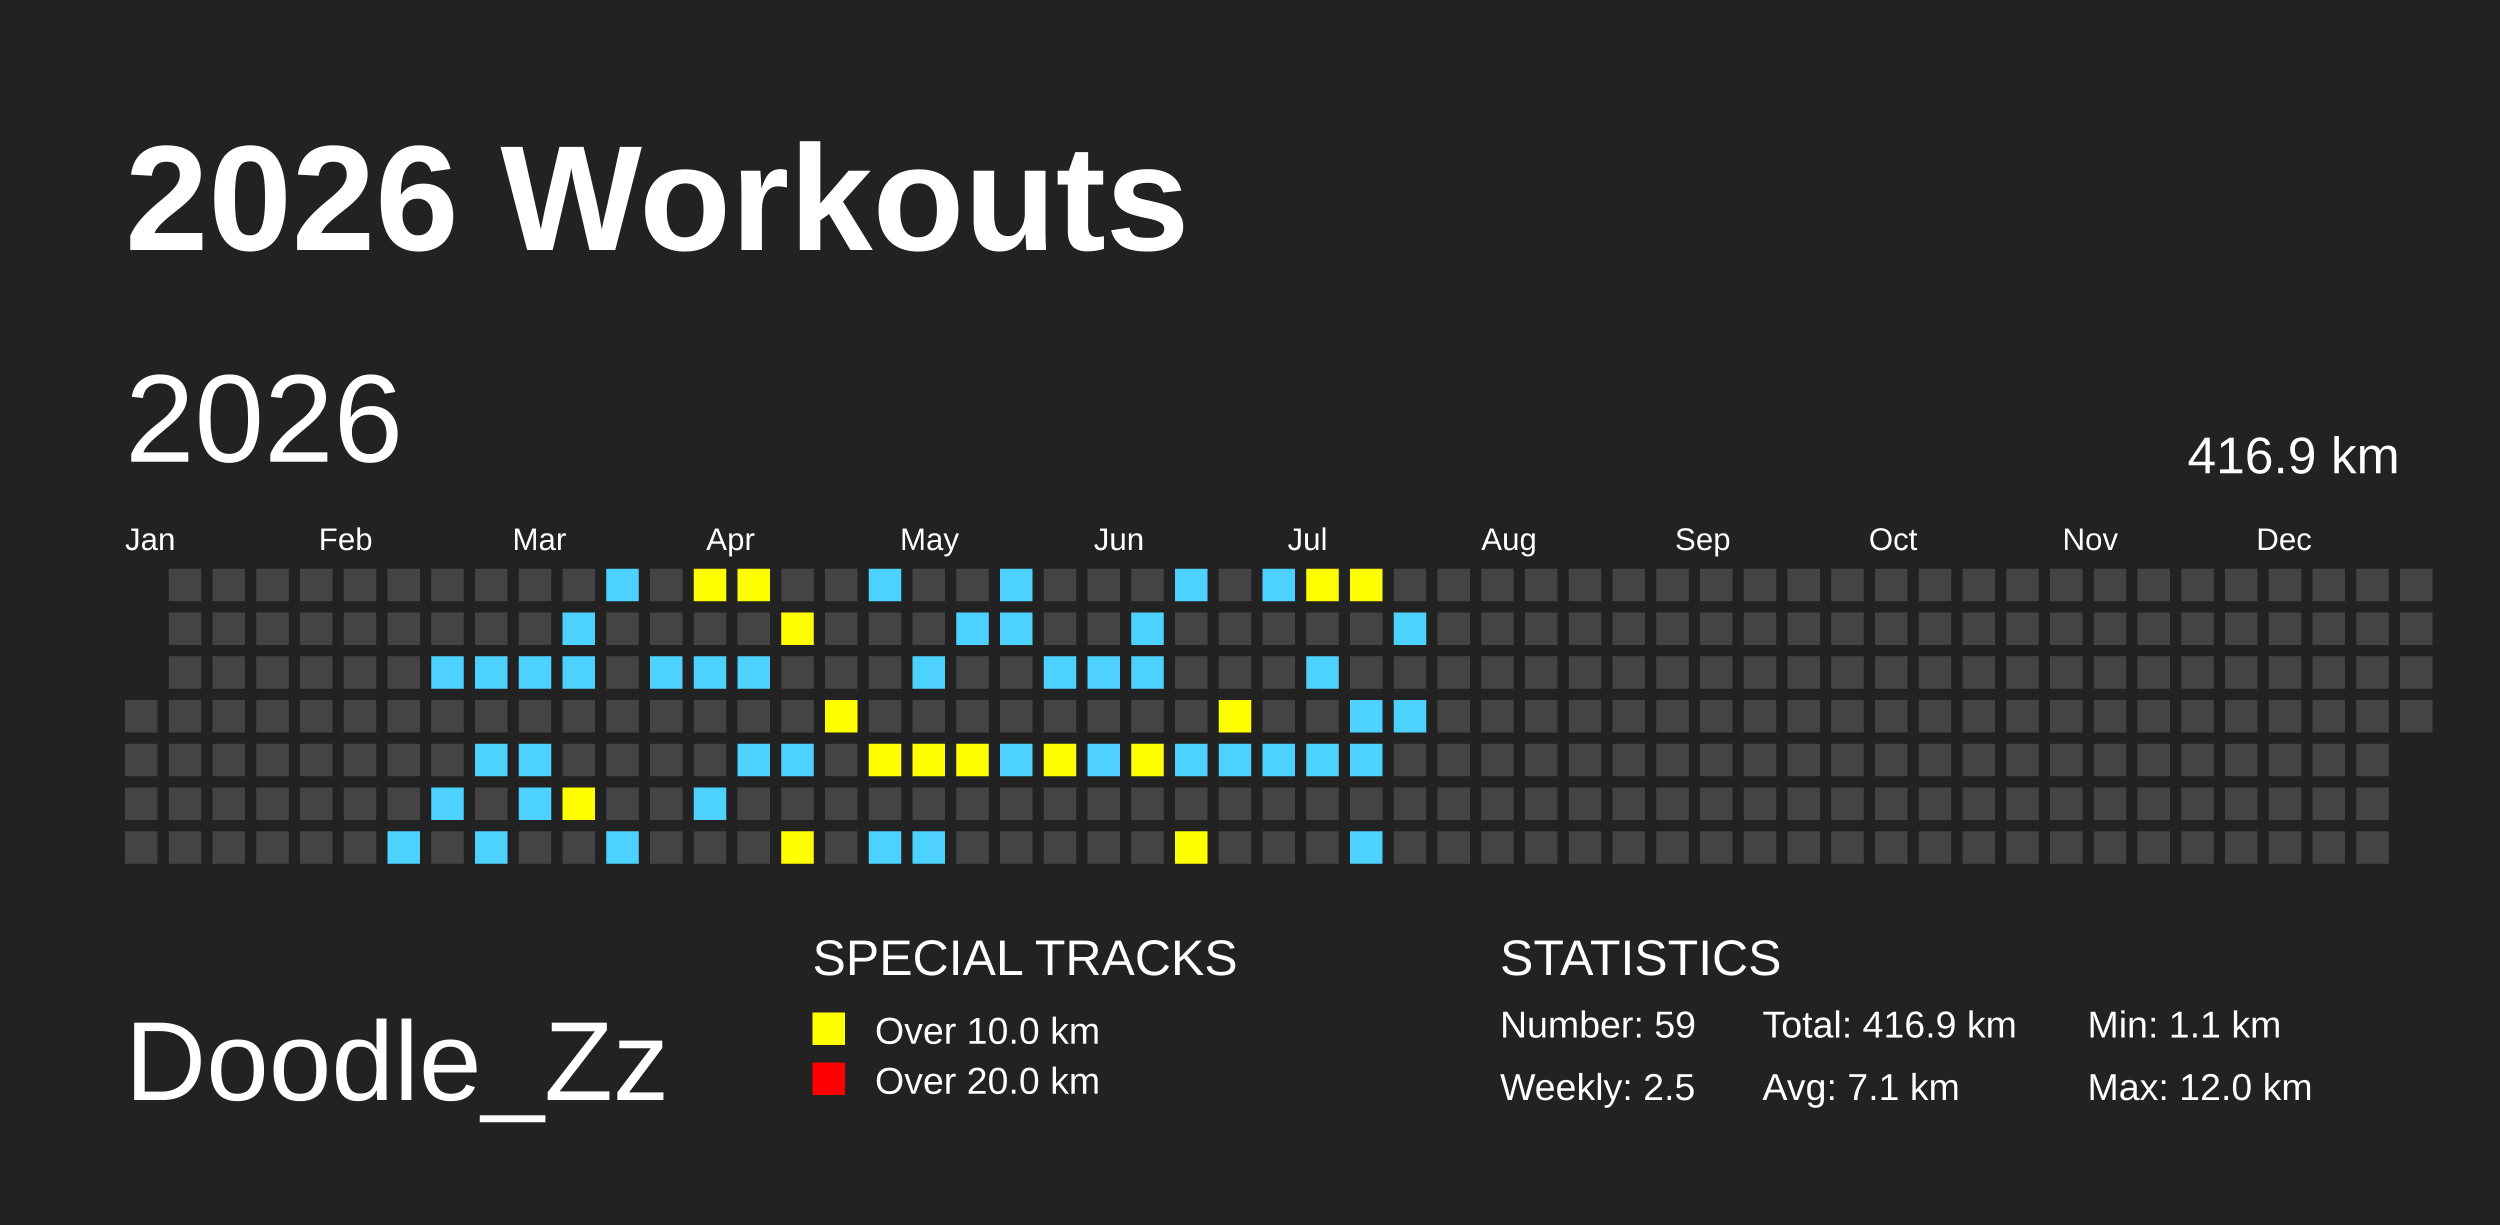
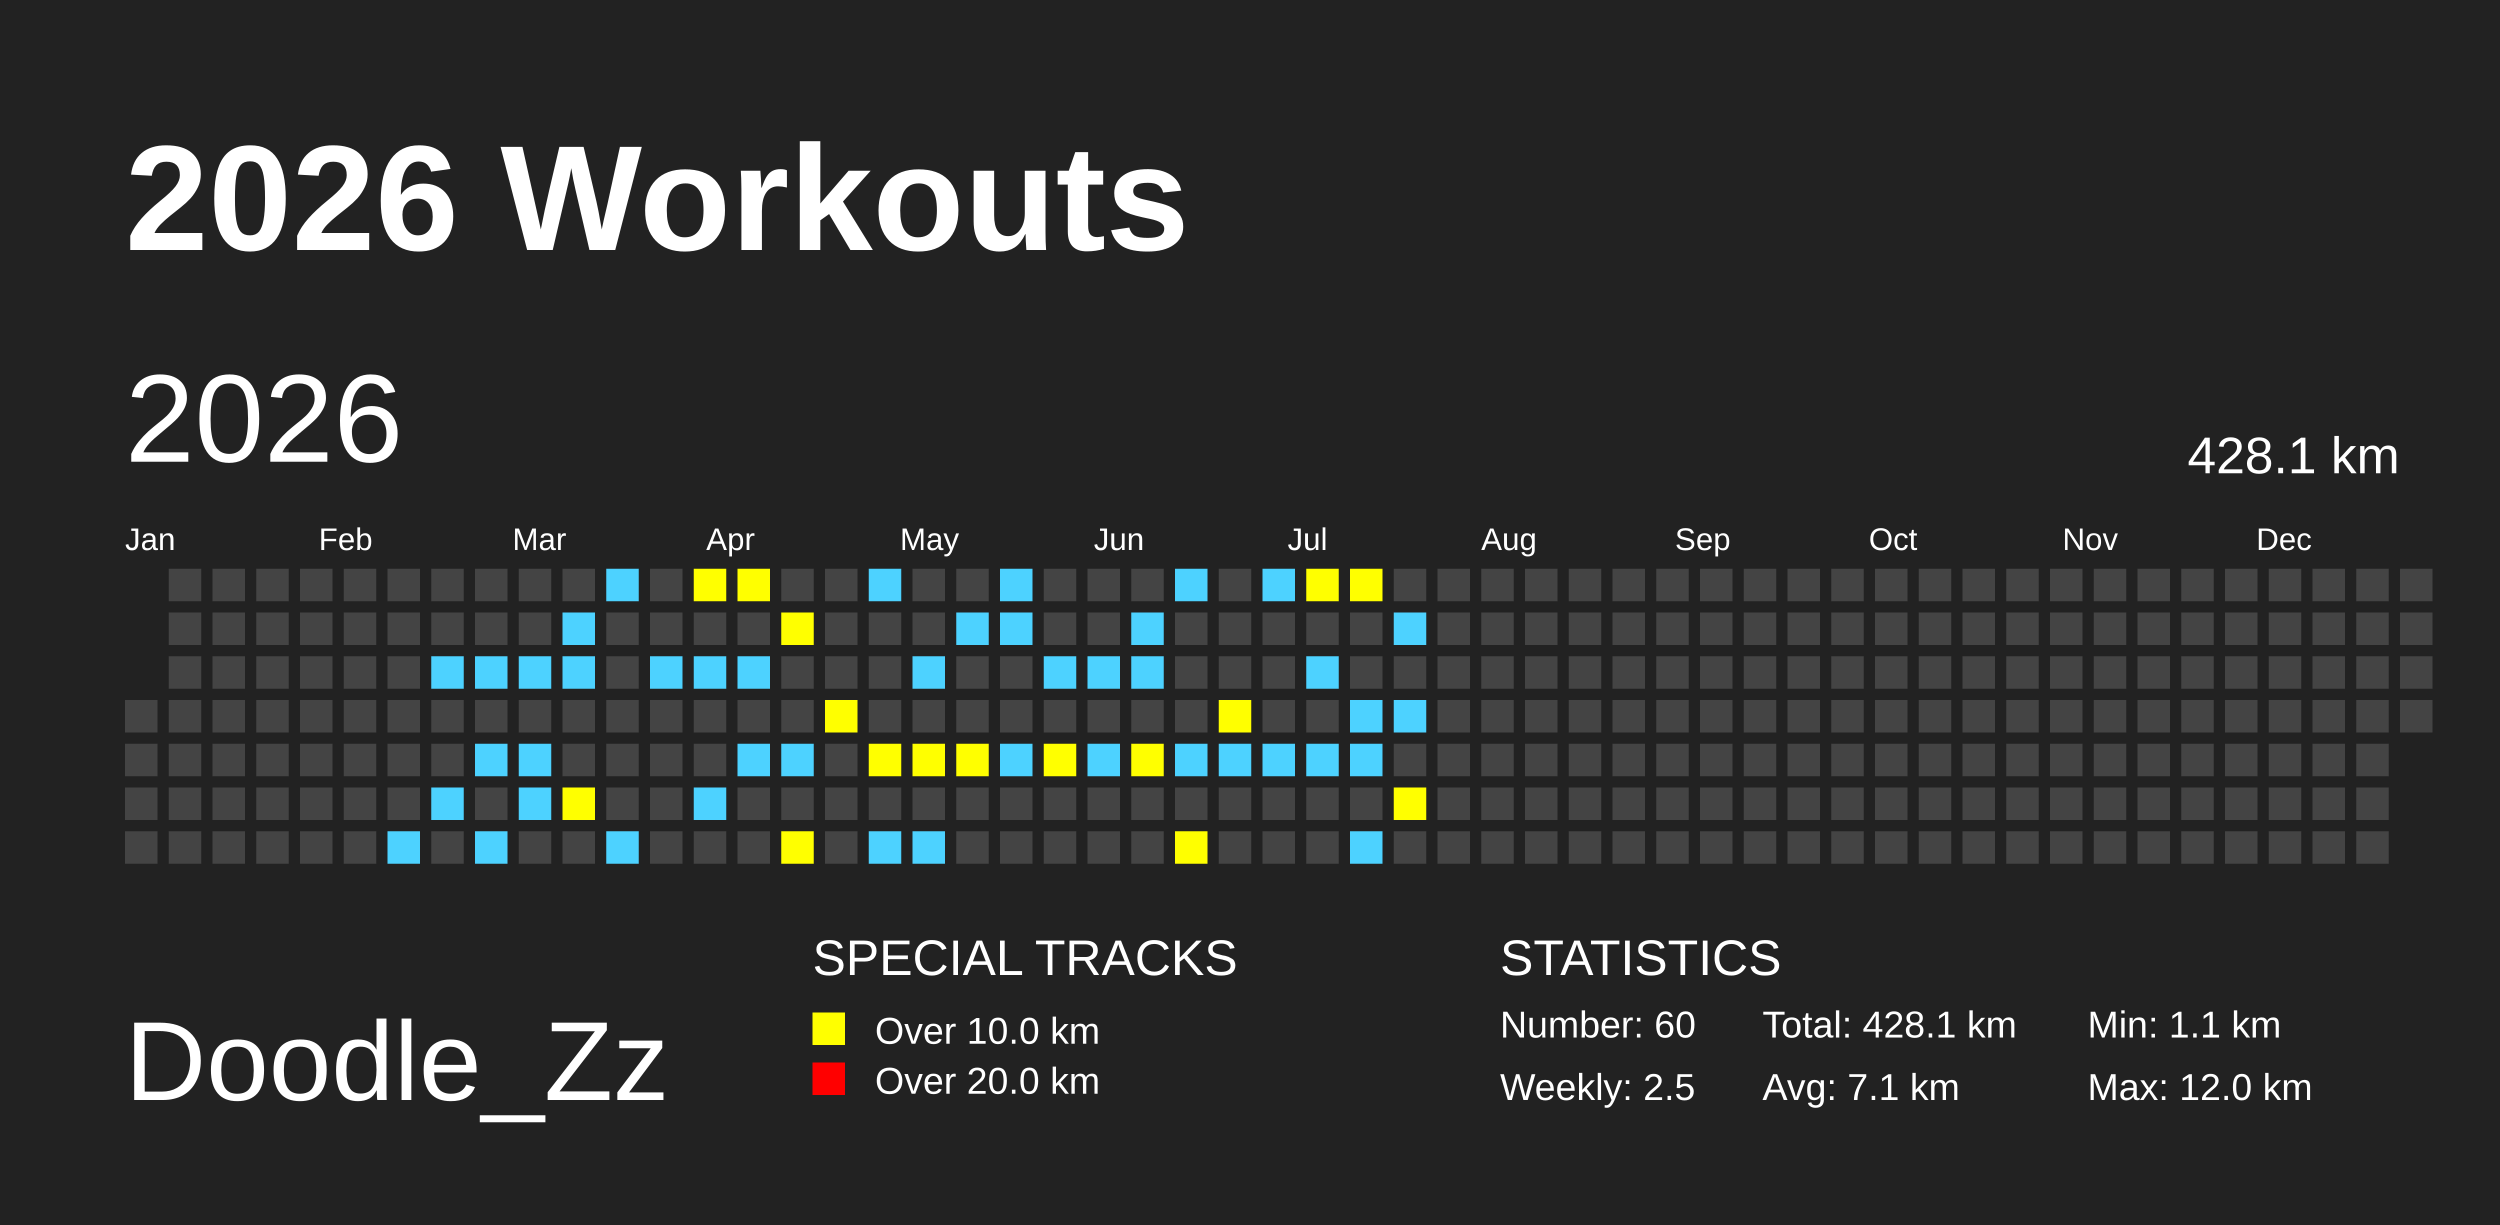
<svg xmlns="http://www.w3.org/2000/svg" baseProfile="full" height="98mm" version="1.1" viewBox="0,0,200,98" width="200mm">
  <defs>
    <pattern height="2" id="indoor-stripe" patternUnits="userSpaceOnUse" width="2">
      <line stroke="white" stroke-opacity="0.45" stroke-width="0.5" x1="0" x2="2" y1="2" y2="0" />
    </pattern>
  </defs>
  <rect fill="#222222" height="98" width="200" x="0" y="0" />
  <text fill="#FFFFFF" style="font-size:12px; font-family:Arial; font-weight:bold;" x="10" y="20">2026 Workouts</text>
  <text fill="#FFFFFF" style="font-size:9px; font-family:Arial" x="10" y="88">Doodle_Zz</text>
  <text fill="#FFFFFF" style="font-size:4px; font-family:Arial" x="65" y="78">SPECIAL TRACKS</text>
  <rect fill="yellow" height="2.6" width="2.6" x="65" y="81" />
  <text fill="#FFFFFF" style="font-size:3px; font-family:Arial" x="70" y="83.5">Over 10.0 km</text>
  <rect fill="red" height="2.6" width="2.6" x="65" y="85" />
  <text fill="#FFFFFF" style="font-size:3px; font-family:Arial" x="70" y="87.5">Over 20.0 km</text>
  <text fill="#FFFFFF" style="font-size:4px; font-family:Arial" x="120" y="78">STATISTICS</text>
-   <text fill="#FFFFFF" style="font-size:3px; font-family:Arial" x="120" y="83">Number: 59</text>
+   <text fill="#FFFFFF" style="font-size:3px; font-family:Arial" x="120" y="83">Number: 60</text>
  <text fill="#FFFFFF" style="font-size:3px; font-family:Arial" x="120" y="88">Weekly: 2.5</text>
-   <text fill="#FFFFFF" style="font-size:3px; font-family:Arial" x="141" y="83">Total: 416.9 km</text>
+   <text fill="#FFFFFF" style="font-size:3px; font-family:Arial" x="141" y="83">Total: 428.1 km</text>
  <text fill="#FFFFFF" style="font-size:3px; font-family:Arial" x="141" y="88">Avg: 7.1 km</text>
  <text fill="#FFFFFF" style="font-size:3px; font-family:Arial" x="167" y="83">Min: 1.1 km</text>
  <text fill="#FFFFFF" style="font-size:3px; font-family:Arial" x="167" y="88">Max: 12.0 km</text>
  <text dominant-baseline="hanging" fill="#FFFFFF" style="font-size:10.0px; font-family:Arial;" x="10" y="30">2026</text>
-   <text dominant-baseline="hanging" fill="#FFFFFF" style="font-size:4.125px; font-family:Arial;" x="175" y="35">416.9 km</text>
+   <text dominant-baseline="hanging" fill="#FFFFFF" style="font-size:4.125px; font-family:Arial;" x="175" y="35">428.1 km</text>
  <text fill="#FFFFFF" style="font-size:2.5px; font-family:Arial" x="10.0" y="44">Jan</text>
  <text fill="#FFFFFF" style="font-size:2.5px; font-family:Arial" x="25.5" y="44">Feb</text>
  <text fill="#FFFFFF" style="font-size:2.5px; font-family:Arial" x="41.0" y="44">Mar</text>
  <text fill="#FFFFFF" style="font-size:2.5px; font-family:Arial" x="56.5" y="44">Apr</text>
  <text fill="#FFFFFF" style="font-size:2.5px; font-family:Arial" x="72.0" y="44">May</text>
  <text fill="#FFFFFF" style="font-size:2.5px; font-family:Arial" x="87.5" y="44">Jun</text>
  <text fill="#FFFFFF" style="font-size:2.5px; font-family:Arial" x="103.0" y="44">Jul</text>
  <text fill="#FFFFFF" style="font-size:2.5px; font-family:Arial" x="118.5" y="44">Aug</text>
  <text fill="#FFFFFF" style="font-size:2.5px; font-family:Arial" x="134.0" y="44">Sep</text>
  <text fill="#FFFFFF" style="font-size:2.5px; font-family:Arial" x="149.5" y="44">Oct</text>
  <text fill="#FFFFFF" style="font-size:2.5px; font-family:Arial" x="165.0" y="44">Nov</text>
  <text fill="#FFFFFF" style="font-size:2.5px; font-family:Arial" x="180.5" y="44">Dec</text>
  <rect fill="#444444" height="2.6" width="2.6" x="10.0" y="56.0" />
  <rect fill="#444444" height="2.6" width="2.6" x="10.0" y="59.5" />
  <rect fill="#444444" height="2.6" width="2.6" x="10.0" y="63.0" />
  <rect fill="#444444" height="2.6" width="2.6" x="10.0" y="66.5" />
  <rect fill="#444444" height="2.6" width="2.6" x="13.5" y="45.5" />
  <rect fill="#444444" height="2.6" width="2.6" x="13.5" y="49.0" />
  <rect fill="#444444" height="2.6" width="2.6" x="13.5" y="52.5" />
  <rect fill="#444444" height="2.6" width="2.6" x="13.5" y="56.0" />
  <rect fill="#444444" height="2.6" width="2.6" x="13.5" y="59.5" />
  <rect fill="#444444" height="2.6" width="2.6" x="13.5" y="63.0" />
  <rect fill="#444444" height="2.6" width="2.6" x="13.5" y="66.5" />
  <rect fill="#444444" height="2.6" width="2.6" x="17.0" y="45.5" />
  <rect fill="#444444" height="2.6" width="2.6" x="17.0" y="49.0" />
  <rect fill="#444444" height="2.6" width="2.6" x="17.0" y="52.5" />
  <rect fill="#444444" height="2.6" width="2.6" x="17.0" y="56.0" />
  <rect fill="#444444" height="2.6" width="2.6" x="17.0" y="59.5" />
  <rect fill="#444444" height="2.6" width="2.6" x="17.0" y="63.0" />
  <rect fill="#444444" height="2.6" width="2.6" x="17.0" y="66.5" />
  <rect fill="#444444" height="2.6" width="2.6" x="20.5" y="45.5" />
  <rect fill="#444444" height="2.6" width="2.6" x="20.5" y="49.0" />
  <rect fill="#444444" height="2.6" width="2.6" x="20.5" y="52.5" />
  <rect fill="#444444" height="2.6" width="2.6" x="20.5" y="56.0" />
  <rect fill="#444444" height="2.6" width="2.6" x="20.5" y="59.5" />
  <rect fill="#444444" height="2.6" width="2.6" x="20.5" y="63.0" />
  <rect fill="#444444" height="2.6" width="2.6" x="20.5" y="66.5" />
  <rect fill="#444444" height="2.6" width="2.6" x="24.0" y="45.5" />
  <rect fill="#444444" height="2.6" width="2.6" x="24.0" y="49.0" />
  <rect fill="#444444" height="2.6" width="2.6" x="24.0" y="52.5" />
  <rect fill="#444444" height="2.6" width="2.6" x="24.0" y="56.0" />
  <rect fill="#444444" height="2.6" width="2.6" x="24.0" y="59.5" />
  <rect fill="#444444" height="2.6" width="2.6" x="24.0" y="63.0" />
  <rect fill="#444444" height="2.6" width="2.6" x="24.0" y="66.5" />
  <rect fill="#444444" height="2.6" width="2.6" x="27.5" y="45.5" />
  <rect fill="#444444" height="2.6" width="2.6" x="27.5" y="49.0" />
  <rect fill="#444444" height="2.6" width="2.6" x="27.5" y="52.5" />
  <rect fill="#444444" height="2.6" width="2.6" x="27.5" y="56.0" />
  <rect fill="#444444" height="2.6" width="2.6" x="27.5" y="59.5" />
  <rect fill="#444444" height="2.6" width="2.6" x="27.5" y="63.0" />
  <rect fill="#444444" height="2.6" width="2.6" x="27.5" y="66.5" />
  <rect fill="#444444" height="2.6" width="2.6" x="31.0" y="45.5" />
  <rect fill="#444444" height="2.6" width="2.6" x="31.0" y="49.0" />
  <rect fill="#444444" height="2.6" width="2.6" x="31.0" y="52.5" />
  <rect fill="#444444" height="2.6" width="2.6" x="31.0" y="56.0" />
  <rect fill="#444444" height="2.6" width="2.6" x="31.0" y="59.5" />
  <rect fill="#444444" height="2.6" width="2.6" x="31.0" y="63.0" />
  <rect fill="#4DD2FF" height="2.6" width="2.6" x="31.0" y="66.5" />
  <rect fill="#444444" height="2.6" width="2.6" x="34.5" y="45.5" />
  <rect fill="#444444" height="2.6" width="2.6" x="34.5" y="49.0" />
  <rect fill="#4DD2FF" height="2.6" width="2.6" x="34.5" y="52.5" />
  <rect fill="#444444" height="2.6" width="2.6" x="34.5" y="56.0" />
  <rect fill="#444444" height="2.6" width="2.6" x="34.5" y="59.5" />
  <rect fill="#4DD2FF" height="2.6" width="2.6" x="34.5" y="63.0" />
  <rect fill="#444444" height="2.6" width="2.6" x="34.5" y="66.5" />
  <rect fill="#444444" height="2.6" width="2.6" x="38.0" y="45.5" />
  <rect fill="#444444" height="2.6" width="2.6" x="38.0" y="49.0" />
  <rect fill="#4DD2FF" height="2.6" width="2.6" x="38.0" y="52.5" />
  <rect fill="#444444" height="2.6" width="2.6" x="38.0" y="56.0" />
  <rect fill="#4DD2FF" height="2.6" width="2.6" x="38.0" y="59.5" />
  <rect fill="#444444" height="2.6" width="2.6" x="38.0" y="63.0" />
  <rect fill="#4DD2FF" height="2.6" width="2.6" x="38.0" y="66.5" />
  <rect fill="#444444" height="2.6" width="2.6" x="41.5" y="45.5" />
  <rect fill="#444444" height="2.6" width="2.6" x="41.5" y="49.0" />
  <rect fill="#4DD2FF" height="2.6" width="2.6" x="41.5" y="52.5" />
  <rect fill="#444444" height="2.6" width="2.6" x="41.5" y="56.0" />
  <rect fill="#4DD2FF" height="2.6" width="2.6" x="41.5" y="59.5" />
  <rect fill="#4DD2FF" height="2.6" width="2.6" x="41.5" y="63.0" />
  <rect fill="#444444" height="2.6" width="2.6" x="41.5" y="66.5" />
  <rect fill="#444444" height="2.6" width="2.6" x="45.0" y="45.5" />
  <rect fill="#4DD2FF" height="2.6" width="2.6" x="45.0" y="49.0" />
  <rect fill="#4DD2FF" height="2.6" width="2.6" x="45.0" y="52.5" />
  <rect fill="#444444" height="2.6" width="2.6" x="45.0" y="56.0" />
  <rect fill="#444444" height="2.6" width="2.6" x="45.0" y="59.5" />
  <rect fill="yellow" height="2.6" width="2.6" x="45.0" y="63.0" />
  <rect fill="#444444" height="2.6" width="2.6" x="45.0" y="66.5" />
  <rect fill="#4DD2FF" height="2.6" width="2.6" x="48.5" y="45.5" />
  <rect fill="#444444" height="2.6" width="2.6" x="48.5" y="49.0" />
  <rect fill="#444444" height="2.6" width="2.6" x="48.5" y="52.5" />
  <rect fill="#444444" height="2.6" width="2.6" x="48.5" y="56.0" />
  <rect fill="#444444" height="2.6" width="2.6" x="48.5" y="59.5" />
  <rect fill="#444444" height="2.6" width="2.6" x="48.5" y="63.0" />
  <rect fill="#4DD2FF" height="2.6" width="2.6" x="48.5" y="66.5" />
  <rect fill="#444444" height="2.6" width="2.6" x="52.0" y="45.5" />
  <rect fill="#444444" height="2.6" width="2.6" x="52.0" y="49.0" />
  <rect fill="#4DD2FF" height="2.6" width="2.6" x="52.0" y="52.5" />
  <rect fill="#444444" height="2.6" width="2.6" x="52.0" y="56.0" />
  <rect fill="#444444" height="2.6" width="2.6" x="52.0" y="59.5" />
  <rect fill="#444444" height="2.6" width="2.6" x="52.0" y="63.0" />
  <rect fill="#444444" height="2.6" width="2.6" x="52.0" y="66.5" />
  <rect fill="yellow" height="2.6" width="2.6" x="55.5" y="45.5" />
  <rect fill="#444444" height="2.6" width="2.6" x="55.5" y="49.0" />
  <rect fill="#4DD2FF" height="2.6" width="2.6" x="55.5" y="52.5" />
  <rect fill="#444444" height="2.6" width="2.6" x="55.5" y="56.0" />
  <rect fill="#444444" height="2.6" width="2.6" x="55.5" y="59.5" />
  <rect fill="#4DD2FF" height="2.6" width="2.6" x="55.5" y="63.0" />
  <rect fill="#444444" height="2.6" width="2.6" x="55.5" y="66.5" />
  <rect fill="yellow" height="2.6" width="2.6" x="59.0" y="45.5" />
  <rect fill="#444444" height="2.6" width="2.6" x="59.0" y="49.0" />
  <rect fill="#4DD2FF" height="2.6" width="2.6" x="59.0" y="52.5" />
  <rect fill="#444444" height="2.6" width="2.6" x="59.0" y="56.0" />
  <rect fill="#4DD2FF" height="2.6" width="2.6" x="59.0" y="59.5" />
  <rect fill="#444444" height="2.6" width="2.6" x="59.0" y="63.0" />
  <rect fill="#444444" height="2.6" width="2.6" x="59.0" y="66.5" />
  <rect fill="#444444" height="2.6" width="2.6" x="62.5" y="45.5" />
  <rect fill="yellow" height="2.6" width="2.6" x="62.5" y="49.0" />
  <rect fill="#444444" height="2.6" width="2.6" x="62.5" y="52.5" />
  <rect fill="#444444" height="2.6" width="2.6" x="62.5" y="56.0" />
  <rect fill="#4DD2FF" height="2.6" width="2.6" x="62.5" y="59.5" />
  <rect fill="#444444" height="2.6" width="2.6" x="62.5" y="63.0" />
  <rect fill="yellow" height="2.6" width="2.6" x="62.5" y="66.5" />
  <rect fill="#444444" height="2.6" width="2.6" x="66.0" y="45.5" />
  <rect fill="#444444" height="2.6" width="2.6" x="66.0" y="49.0" />
  <rect fill="#444444" height="2.6" width="2.6" x="66.0" y="52.5" />
  <rect fill="yellow" height="2.6" width="2.6" x="66.0" y="56.0" />
  <rect fill="#444444" height="2.6" width="2.6" x="66.0" y="59.5" />
  <rect fill="#444444" height="2.6" width="2.6" x="66.0" y="63.0" />
  <rect fill="#444444" height="2.6" width="2.6" x="66.0" y="66.5" />
  <rect fill="#4DD2FF" height="2.6" width="2.6" x="69.5" y="45.5" />
  <rect fill="#444444" height="2.6" width="2.6" x="69.5" y="49.0" />
  <rect fill="#444444" height="2.6" width="2.6" x="69.5" y="52.5" />
  <rect fill="#444444" height="2.6" width="2.6" x="69.5" y="56.0" />
  <rect fill="yellow" height="2.6" width="2.6" x="69.5" y="59.5" />
  <rect fill="#444444" height="2.6" width="2.6" x="69.5" y="63.0" />
  <rect fill="#4DD2FF" height="2.6" width="2.6" x="69.5" y="66.5" />
  <rect fill="#444444" height="2.6" width="2.6" x="73.0" y="45.5" />
  <rect fill="#444444" height="2.6" width="2.6" x="73.0" y="49.0" />
  <rect fill="#4DD2FF" height="2.6" width="2.6" x="73.0" y="52.5" />
  <rect fill="#444444" height="2.6" width="2.6" x="73.0" y="56.0" />
  <rect fill="yellow" height="2.6" width="2.6" x="73.0" y="59.5" />
  <rect fill="#444444" height="2.6" width="2.6" x="73.0" y="63.0" />
  <rect fill="#4DD2FF" height="2.6" width="2.6" x="73.0" y="66.5" />
  <rect fill="#444444" height="2.6" width="2.6" x="76.5" y="45.5" />
  <rect fill="#4DD2FF" height="2.6" width="2.6" x="76.5" y="49.0" />
  <rect fill="#444444" height="2.6" width="2.6" x="76.5" y="52.5" />
  <rect fill="#444444" height="2.6" width="2.6" x="76.5" y="56.0" />
  <rect fill="yellow" height="2.6" width="2.6" x="76.5" y="59.5" />
  <rect fill="#444444" height="2.6" width="2.6" x="76.5" y="63.0" />
  <rect fill="#444444" height="2.6" width="2.6" x="76.5" y="66.5" />
  <rect fill="#4DD2FF" height="2.6" width="2.6" x="80.0" y="45.5" />
  <rect fill="#4DD2FF" height="2.6" width="2.6" x="80.0" y="49.0" />
  <rect fill="#444444" height="2.6" width="2.6" x="80.0" y="52.5" />
  <rect fill="#444444" height="2.6" width="2.6" x="80.0" y="56.0" />
  <rect fill="#4DD2FF" height="2.6" width="2.6" x="80.0" y="59.5" />
  <rect fill="#444444" height="2.6" width="2.6" x="80.0" y="63.0" />
  <rect fill="#444444" height="2.6" width="2.6" x="80.0" y="66.5" />
  <rect fill="#444444" height="2.6" width="2.6" x="83.5" y="45.5" />
  <rect fill="#444444" height="2.6" width="2.6" x="83.5" y="49.0" />
  <rect fill="#4DD2FF" height="2.6" width="2.6" x="83.5" y="52.5" />
  <rect fill="#444444" height="2.6" width="2.6" x="83.5" y="56.0" />
  <rect fill="yellow" height="2.6" width="2.6" x="83.5" y="59.5" />
  <rect fill="#444444" height="2.6" width="2.6" x="83.5" y="63.0" />
  <rect fill="#444444" height="2.6" width="2.6" x="83.5" y="66.5" />
  <rect fill="#444444" height="2.6" width="2.6" x="87.0" y="45.5" />
  <rect fill="#444444" height="2.6" width="2.6" x="87.0" y="49.0" />
  <rect fill="#4DD2FF" height="2.6" width="2.6" x="87.0" y="52.5" />
  <rect fill="#444444" height="2.6" width="2.6" x="87.0" y="56.0" />
  <rect fill="#4DD2FF" height="2.6" width="2.6" x="87.0" y="59.5" />
  <rect fill="#444444" height="2.6" width="2.6" x="87.0" y="63.0" />
  <rect fill="#444444" height="2.6" width="2.6" x="87.0" y="66.5" />
  <rect fill="#444444" height="2.6" width="2.6" x="90.5" y="45.5" />
  <rect fill="#4DD2FF" height="2.6" width="2.6" x="90.5" y="49.0" />
  <rect fill="#4DD2FF" height="2.6" width="2.6" x="90.5" y="52.5" />
  <rect fill="#444444" height="2.6" width="2.6" x="90.5" y="56.0" />
  <rect fill="yellow" height="2.6" width="2.6" x="90.5" y="59.5" />
  <rect fill="#444444" height="2.6" width="2.6" x="90.5" y="63.0" />
  <rect fill="#444444" height="2.6" width="2.6" x="90.5" y="66.5" />
  <rect fill="#4DD2FF" height="2.6" width="2.6" x="94.0" y="45.5" />
  <rect fill="#444444" height="2.6" width="2.6" x="94.0" y="49.0" />
  <rect fill="#444444" height="2.6" width="2.6" x="94.0" y="52.5" />
  <rect fill="#444444" height="2.6" width="2.6" x="94.0" y="56.0" />
  <rect fill="#4DD2FF" height="2.6" width="2.6" x="94.0" y="59.5" />
  <rect fill="#444444" height="2.6" width="2.6" x="94.0" y="63.0" />
  <rect fill="yellow" height="2.6" width="2.6" x="94.0" y="66.5" />
  <rect fill="#444444" height="2.6" width="2.6" x="97.5" y="45.5" />
  <rect fill="#444444" height="2.6" width="2.6" x="97.5" y="49.0" />
  <rect fill="#444444" height="2.6" width="2.6" x="97.5" y="52.5" />
  <rect fill="yellow" height="2.6" width="2.6" x="97.5" y="56.0" />
  <rect fill="#4DD2FF" height="2.6" width="2.6" x="97.5" y="59.5" />
  <rect fill="#444444" height="2.6" width="2.6" x="97.5" y="63.0" />
  <rect fill="#444444" height="2.6" width="2.6" x="97.5" y="66.5" />
  <rect fill="#4DD2FF" height="2.6" width="2.6" x="101.0" y="45.5" />
  <rect fill="#444444" height="2.6" width="2.6" x="101.0" y="49.0" />
  <rect fill="#444444" height="2.6" width="2.6" x="101.0" y="52.5" />
  <rect fill="#444444" height="2.6" width="2.6" x="101.0" y="56.0" />
  <rect fill="#4DD2FF" height="2.6" width="2.6" x="101.0" y="59.5" />
  <rect fill="#444444" height="2.6" width="2.6" x="101.0" y="63.0" />
  <rect fill="#444444" height="2.6" width="2.6" x="101.0" y="66.5" />
  <rect fill="yellow" height="2.6" width="2.6" x="104.5" y="45.5" />
  <rect fill="#444444" height="2.6" width="2.6" x="104.5" y="49.0" />
  <rect fill="#4DD2FF" height="2.6" width="2.6" x="104.5" y="52.5" />
  <rect fill="#444444" height="2.6" width="2.6" x="104.5" y="56.0" />
  <rect fill="#4DD2FF" height="2.6" width="2.6" x="104.5" y="59.5" />
  <rect fill="#444444" height="2.6" width="2.6" x="104.5" y="63.0" />
  <rect fill="#444444" height="2.6" width="2.6" x="104.5" y="66.5" />
  <rect fill="yellow" height="2.6" width="2.6" x="108.0" y="45.5" />
  <rect fill="#444444" height="2.6" width="2.6" x="108.0" y="49.0" />
  <rect fill="#444444" height="2.6" width="2.6" x="108.0" y="52.5" />
  <rect fill="#4DD2FF" height="2.6" width="2.6" x="108.0" y="56.0" />
  <rect fill="#4DD2FF" height="2.6" width="2.6" x="108.0" y="59.5" />
  <rect fill="#444444" height="2.6" width="2.6" x="108.0" y="63.0" />
  <rect fill="#4DD2FF" height="2.6" width="2.6" x="108.0" y="66.5" />
  <rect fill="#444444" height="2.6" width="2.6" x="111.5" y="45.5" />
  <rect fill="#4DD2FF" height="2.6" width="2.6" x="111.5" y="49.0" />
  <rect fill="#444444" height="2.6" width="2.6" x="111.5" y="52.5" />
  <rect fill="#4DD2FF" height="2.6" width="2.6" x="111.5" y="56.0" />
  <rect fill="#444444" height="2.6" width="2.6" x="111.5" y="59.5" />
-   <rect fill="#444444" height="2.6" width="2.6" x="111.5" y="63.0" />
+   <rect fill="yellow" height="2.6" width="2.6" x="111.5" y="63.0" />
  <rect fill="#444444" height="2.6" width="2.6" x="111.5" y="66.5" />
  <rect fill="#444444" height="2.6" width="2.6" x="115.0" y="45.5" />
  <rect fill="#444444" height="2.6" width="2.6" x="115.0" y="49.0" />
  <rect fill="#444444" height="2.6" width="2.6" x="115.0" y="52.5" />
  <rect fill="#444444" height="2.6" width="2.6" x="115.0" y="56.0" />
  <rect fill="#444444" height="2.6" width="2.6" x="115.0" y="59.5" />
  <rect fill="#444444" height="2.6" width="2.6" x="115.0" y="63.0" />
  <rect fill="#444444" height="2.6" width="2.6" x="115.0" y="66.5" />
  <rect fill="#444444" height="2.6" width="2.6" x="118.5" y="45.5" />
  <rect fill="#444444" height="2.6" width="2.6" x="118.5" y="49.0" />
  <rect fill="#444444" height="2.6" width="2.6" x="118.5" y="52.5" />
  <rect fill="#444444" height="2.6" width="2.6" x="118.5" y="56.0" />
  <rect fill="#444444" height="2.6" width="2.6" x="118.5" y="59.5" />
  <rect fill="#444444" height="2.6" width="2.6" x="118.5" y="63.0" />
  <rect fill="#444444" height="2.6" width="2.6" x="118.5" y="66.5" />
  <rect fill="#444444" height="2.6" width="2.6" x="122.0" y="45.5" />
  <rect fill="#444444" height="2.6" width="2.6" x="122.0" y="49.0" />
  <rect fill="#444444" height="2.6" width="2.6" x="122.0" y="52.5" />
  <rect fill="#444444" height="2.6" width="2.6" x="122.0" y="56.0" />
  <rect fill="#444444" height="2.6" width="2.6" x="122.0" y="59.5" />
  <rect fill="#444444" height="2.6" width="2.6" x="122.0" y="63.0" />
  <rect fill="#444444" height="2.6" width="2.6" x="122.0" y="66.5" />
  <rect fill="#444444" height="2.6" width="2.6" x="125.5" y="45.5" />
  <rect fill="#444444" height="2.6" width="2.6" x="125.5" y="49.0" />
  <rect fill="#444444" height="2.6" width="2.6" x="125.5" y="52.5" />
  <rect fill="#444444" height="2.6" width="2.6" x="125.5" y="56.0" />
  <rect fill="#444444" height="2.6" width="2.6" x="125.5" y="59.5" />
  <rect fill="#444444" height="2.6" width="2.6" x="125.5" y="63.0" />
  <rect fill="#444444" height="2.6" width="2.6" x="125.5" y="66.5" />
  <rect fill="#444444" height="2.6" width="2.6" x="129.0" y="45.5" />
  <rect fill="#444444" height="2.6" width="2.6" x="129.0" y="49.0" />
  <rect fill="#444444" height="2.6" width="2.6" x="129.0" y="52.5" />
  <rect fill="#444444" height="2.6" width="2.6" x="129.0" y="56.0" />
  <rect fill="#444444" height="2.6" width="2.6" x="129.0" y="59.5" />
  <rect fill="#444444" height="2.6" width="2.6" x="129.0" y="63.0" />
  <rect fill="#444444" height="2.6" width="2.6" x="129.0" y="66.5" />
  <rect fill="#444444" height="2.6" width="2.6" x="132.5" y="45.5" />
  <rect fill="#444444" height="2.6" width="2.6" x="132.5" y="49.0" />
  <rect fill="#444444" height="2.6" width="2.6" x="132.5" y="52.5" />
  <rect fill="#444444" height="2.6" width="2.6" x="132.5" y="56.0" />
  <rect fill="#444444" height="2.6" width="2.6" x="132.5" y="59.5" />
  <rect fill="#444444" height="2.6" width="2.6" x="132.5" y="63.0" />
  <rect fill="#444444" height="2.6" width="2.6" x="132.5" y="66.5" />
  <rect fill="#444444" height="2.6" width="2.6" x="136.0" y="45.5" />
  <rect fill="#444444" height="2.6" width="2.6" x="136.0" y="49.0" />
  <rect fill="#444444" height="2.6" width="2.6" x="136.0" y="52.5" />
  <rect fill="#444444" height="2.6" width="2.6" x="136.0" y="56.0" />
  <rect fill="#444444" height="2.6" width="2.6" x="136.0" y="59.5" />
  <rect fill="#444444" height="2.6" width="2.6" x="136.0" y="63.0" />
  <rect fill="#444444" height="2.6" width="2.6" x="136.0" y="66.5" />
  <rect fill="#444444" height="2.6" width="2.6" x="139.5" y="45.5" />
  <rect fill="#444444" height="2.6" width="2.6" x="139.5" y="49.0" />
  <rect fill="#444444" height="2.6" width="2.6" x="139.5" y="52.5" />
  <rect fill="#444444" height="2.6" width="2.6" x="139.5" y="56.0" />
  <rect fill="#444444" height="2.6" width="2.6" x="139.5" y="59.5" />
  <rect fill="#444444" height="2.6" width="2.6" x="139.5" y="63.0" />
  <rect fill="#444444" height="2.6" width="2.6" x="139.5" y="66.5" />
  <rect fill="#444444" height="2.6" width="2.6" x="143.0" y="45.5" />
  <rect fill="#444444" height="2.6" width="2.6" x="143.0" y="49.0" />
  <rect fill="#444444" height="2.6" width="2.6" x="143.0" y="52.5" />
  <rect fill="#444444" height="2.6" width="2.6" x="143.0" y="56.0" />
  <rect fill="#444444" height="2.6" width="2.6" x="143.0" y="59.5" />
  <rect fill="#444444" height="2.6" width="2.6" x="143.0" y="63.0" />
  <rect fill="#444444" height="2.6" width="2.6" x="143.0" y="66.5" />
  <rect fill="#444444" height="2.6" width="2.6" x="146.5" y="45.5" />
  <rect fill="#444444" height="2.6" width="2.6" x="146.5" y="49.0" />
  <rect fill="#444444" height="2.6" width="2.6" x="146.5" y="52.5" />
  <rect fill="#444444" height="2.6" width="2.6" x="146.5" y="56.0" />
  <rect fill="#444444" height="2.6" width="2.6" x="146.5" y="59.5" />
  <rect fill="#444444" height="2.6" width="2.6" x="146.5" y="63.0" />
  <rect fill="#444444" height="2.6" width="2.6" x="146.5" y="66.5" />
  <rect fill="#444444" height="2.6" width="2.6" x="150.0" y="45.5" />
  <rect fill="#444444" height="2.6" width="2.6" x="150.0" y="49.0" />
  <rect fill="#444444" height="2.6" width="2.6" x="150.0" y="52.5" />
  <rect fill="#444444" height="2.6" width="2.6" x="150.0" y="56.0" />
  <rect fill="#444444" height="2.6" width="2.6" x="150.0" y="59.5" />
  <rect fill="#444444" height="2.6" width="2.6" x="150.0" y="63.0" />
  <rect fill="#444444" height="2.6" width="2.6" x="150.0" y="66.5" />
  <rect fill="#444444" height="2.6" width="2.6" x="153.5" y="45.5" />
  <rect fill="#444444" height="2.6" width="2.6" x="153.5" y="49.0" />
  <rect fill="#444444" height="2.6" width="2.6" x="153.5" y="52.5" />
  <rect fill="#444444" height="2.6" width="2.6" x="153.5" y="56.0" />
  <rect fill="#444444" height="2.6" width="2.6" x="153.5" y="59.5" />
  <rect fill="#444444" height="2.6" width="2.6" x="153.5" y="63.0" />
  <rect fill="#444444" height="2.6" width="2.6" x="153.5" y="66.5" />
  <rect fill="#444444" height="2.6" width="2.6" x="157.0" y="45.5" />
  <rect fill="#444444" height="2.6" width="2.6" x="157.0" y="49.0" />
  <rect fill="#444444" height="2.6" width="2.6" x="157.0" y="52.5" />
  <rect fill="#444444" height="2.6" width="2.6" x="157.0" y="56.0" />
  <rect fill="#444444" height="2.6" width="2.6" x="157.0" y="59.5" />
  <rect fill="#444444" height="2.6" width="2.6" x="157.0" y="63.0" />
  <rect fill="#444444" height="2.6" width="2.6" x="157.0" y="66.5" />
  <rect fill="#444444" height="2.6" width="2.6" x="160.5" y="45.5" />
  <rect fill="#444444" height="2.6" width="2.6" x="160.5" y="49.0" />
  <rect fill="#444444" height="2.6" width="2.6" x="160.5" y="52.5" />
  <rect fill="#444444" height="2.6" width="2.6" x="160.5" y="56.0" />
  <rect fill="#444444" height="2.6" width="2.6" x="160.5" y="59.5" />
  <rect fill="#444444" height="2.6" width="2.6" x="160.5" y="63.0" />
  <rect fill="#444444" height="2.6" width="2.6" x="160.5" y="66.5" />
  <rect fill="#444444" height="2.6" width="2.6" x="164.0" y="45.5" />
  <rect fill="#444444" height="2.6" width="2.6" x="164.0" y="49.0" />
  <rect fill="#444444" height="2.6" width="2.6" x="164.0" y="52.5" />
  <rect fill="#444444" height="2.6" width="2.6" x="164.0" y="56.0" />
  <rect fill="#444444" height="2.6" width="2.6" x="164.0" y="59.5" />
  <rect fill="#444444" height="2.6" width="2.6" x="164.0" y="63.0" />
  <rect fill="#444444" height="2.6" width="2.6" x="164.0" y="66.5" />
  <rect fill="#444444" height="2.6" width="2.6" x="167.5" y="45.5" />
  <rect fill="#444444" height="2.6" width="2.6" x="167.5" y="49.0" />
  <rect fill="#444444" height="2.6" width="2.6" x="167.5" y="52.5" />
  <rect fill="#444444" height="2.6" width="2.6" x="167.5" y="56.0" />
  <rect fill="#444444" height="2.6" width="2.6" x="167.5" y="59.5" />
  <rect fill="#444444" height="2.6" width="2.6" x="167.5" y="63.0" />
  <rect fill="#444444" height="2.6" width="2.6" x="167.5" y="66.5" />
  <rect fill="#444444" height="2.6" width="2.6" x="171.0" y="45.5" />
  <rect fill="#444444" height="2.6" width="2.6" x="171.0" y="49.0" />
  <rect fill="#444444" height="2.6" width="2.6" x="171.0" y="52.5" />
  <rect fill="#444444" height="2.6" width="2.6" x="171.0" y="56.0" />
  <rect fill="#444444" height="2.6" width="2.6" x="171.0" y="59.5" />
  <rect fill="#444444" height="2.6" width="2.6" x="171.0" y="63.0" />
  <rect fill="#444444" height="2.6" width="2.6" x="171.0" y="66.5" />
  <rect fill="#444444" height="2.6" width="2.6" x="174.5" y="45.5" />
  <rect fill="#444444" height="2.6" width="2.6" x="174.5" y="49.0" />
  <rect fill="#444444" height="2.6" width="2.6" x="174.5" y="52.5" />
  <rect fill="#444444" height="2.6" width="2.6" x="174.5" y="56.0" />
  <rect fill="#444444" height="2.6" width="2.6" x="174.5" y="59.5" />
  <rect fill="#444444" height="2.6" width="2.6" x="174.5" y="63.0" />
  <rect fill="#444444" height="2.6" width="2.6" x="174.5" y="66.5" />
  <rect fill="#444444" height="2.6" width="2.6" x="178.0" y="45.5" />
  <rect fill="#444444" height="2.6" width="2.6" x="178.0" y="49.0" />
  <rect fill="#444444" height="2.6" width="2.6" x="178.0" y="52.5" />
  <rect fill="#444444" height="2.6" width="2.6" x="178.0" y="56.0" />
  <rect fill="#444444" height="2.6" width="2.6" x="178.0" y="59.5" />
  <rect fill="#444444" height="2.6" width="2.6" x="178.0" y="63.0" />
  <rect fill="#444444" height="2.6" width="2.6" x="178.0" y="66.5" />
  <rect fill="#444444" height="2.6" width="2.6" x="181.5" y="45.5" />
  <rect fill="#444444" height="2.6" width="2.6" x="181.5" y="49.0" />
  <rect fill="#444444" height="2.6" width="2.6" x="181.5" y="52.5" />
  <rect fill="#444444" height="2.6" width="2.6" x="181.5" y="56.0" />
  <rect fill="#444444" height="2.6" width="2.6" x="181.5" y="59.5" />
  <rect fill="#444444" height="2.6" width="2.6" x="181.5" y="63.0" />
  <rect fill="#444444" height="2.6" width="2.6" x="181.5" y="66.5" />
  <rect fill="#444444" height="2.6" width="2.6" x="185.0" y="45.5" />
  <rect fill="#444444" height="2.6" width="2.6" x="185.0" y="49.0" />
  <rect fill="#444444" height="2.6" width="2.6" x="185.0" y="52.5" />
  <rect fill="#444444" height="2.6" width="2.6" x="185.0" y="56.0" />
  <rect fill="#444444" height="2.6" width="2.6" x="185.0" y="59.5" />
  <rect fill="#444444" height="2.6" width="2.6" x="185.0" y="63.0" />
  <rect fill="#444444" height="2.6" width="2.6" x="185.0" y="66.5" />
  <rect fill="#444444" height="2.6" width="2.6" x="188.5" y="45.5" />
  <rect fill="#444444" height="2.6" width="2.6" x="188.5" y="49.0" />
  <rect fill="#444444" height="2.6" width="2.6" x="188.5" y="52.5" />
  <rect fill="#444444" height="2.6" width="2.6" x="188.5" y="56.0" />
  <rect fill="#444444" height="2.6" width="2.6" x="188.5" y="59.5" />
  <rect fill="#444444" height="2.6" width="2.6" x="188.5" y="63.0" />
  <rect fill="#444444" height="2.6" width="2.6" x="188.5" y="66.5" />
  <rect fill="#444444" height="2.6" width="2.6" x="192.0" y="45.5" />
  <rect fill="#444444" height="2.6" width="2.6" x="192.0" y="49.0" />
  <rect fill="#444444" height="2.6" width="2.6" x="192.0" y="52.5" />
  <rect fill="#444444" height="2.6" width="2.6" x="192.0" y="56.0" />
</svg>
